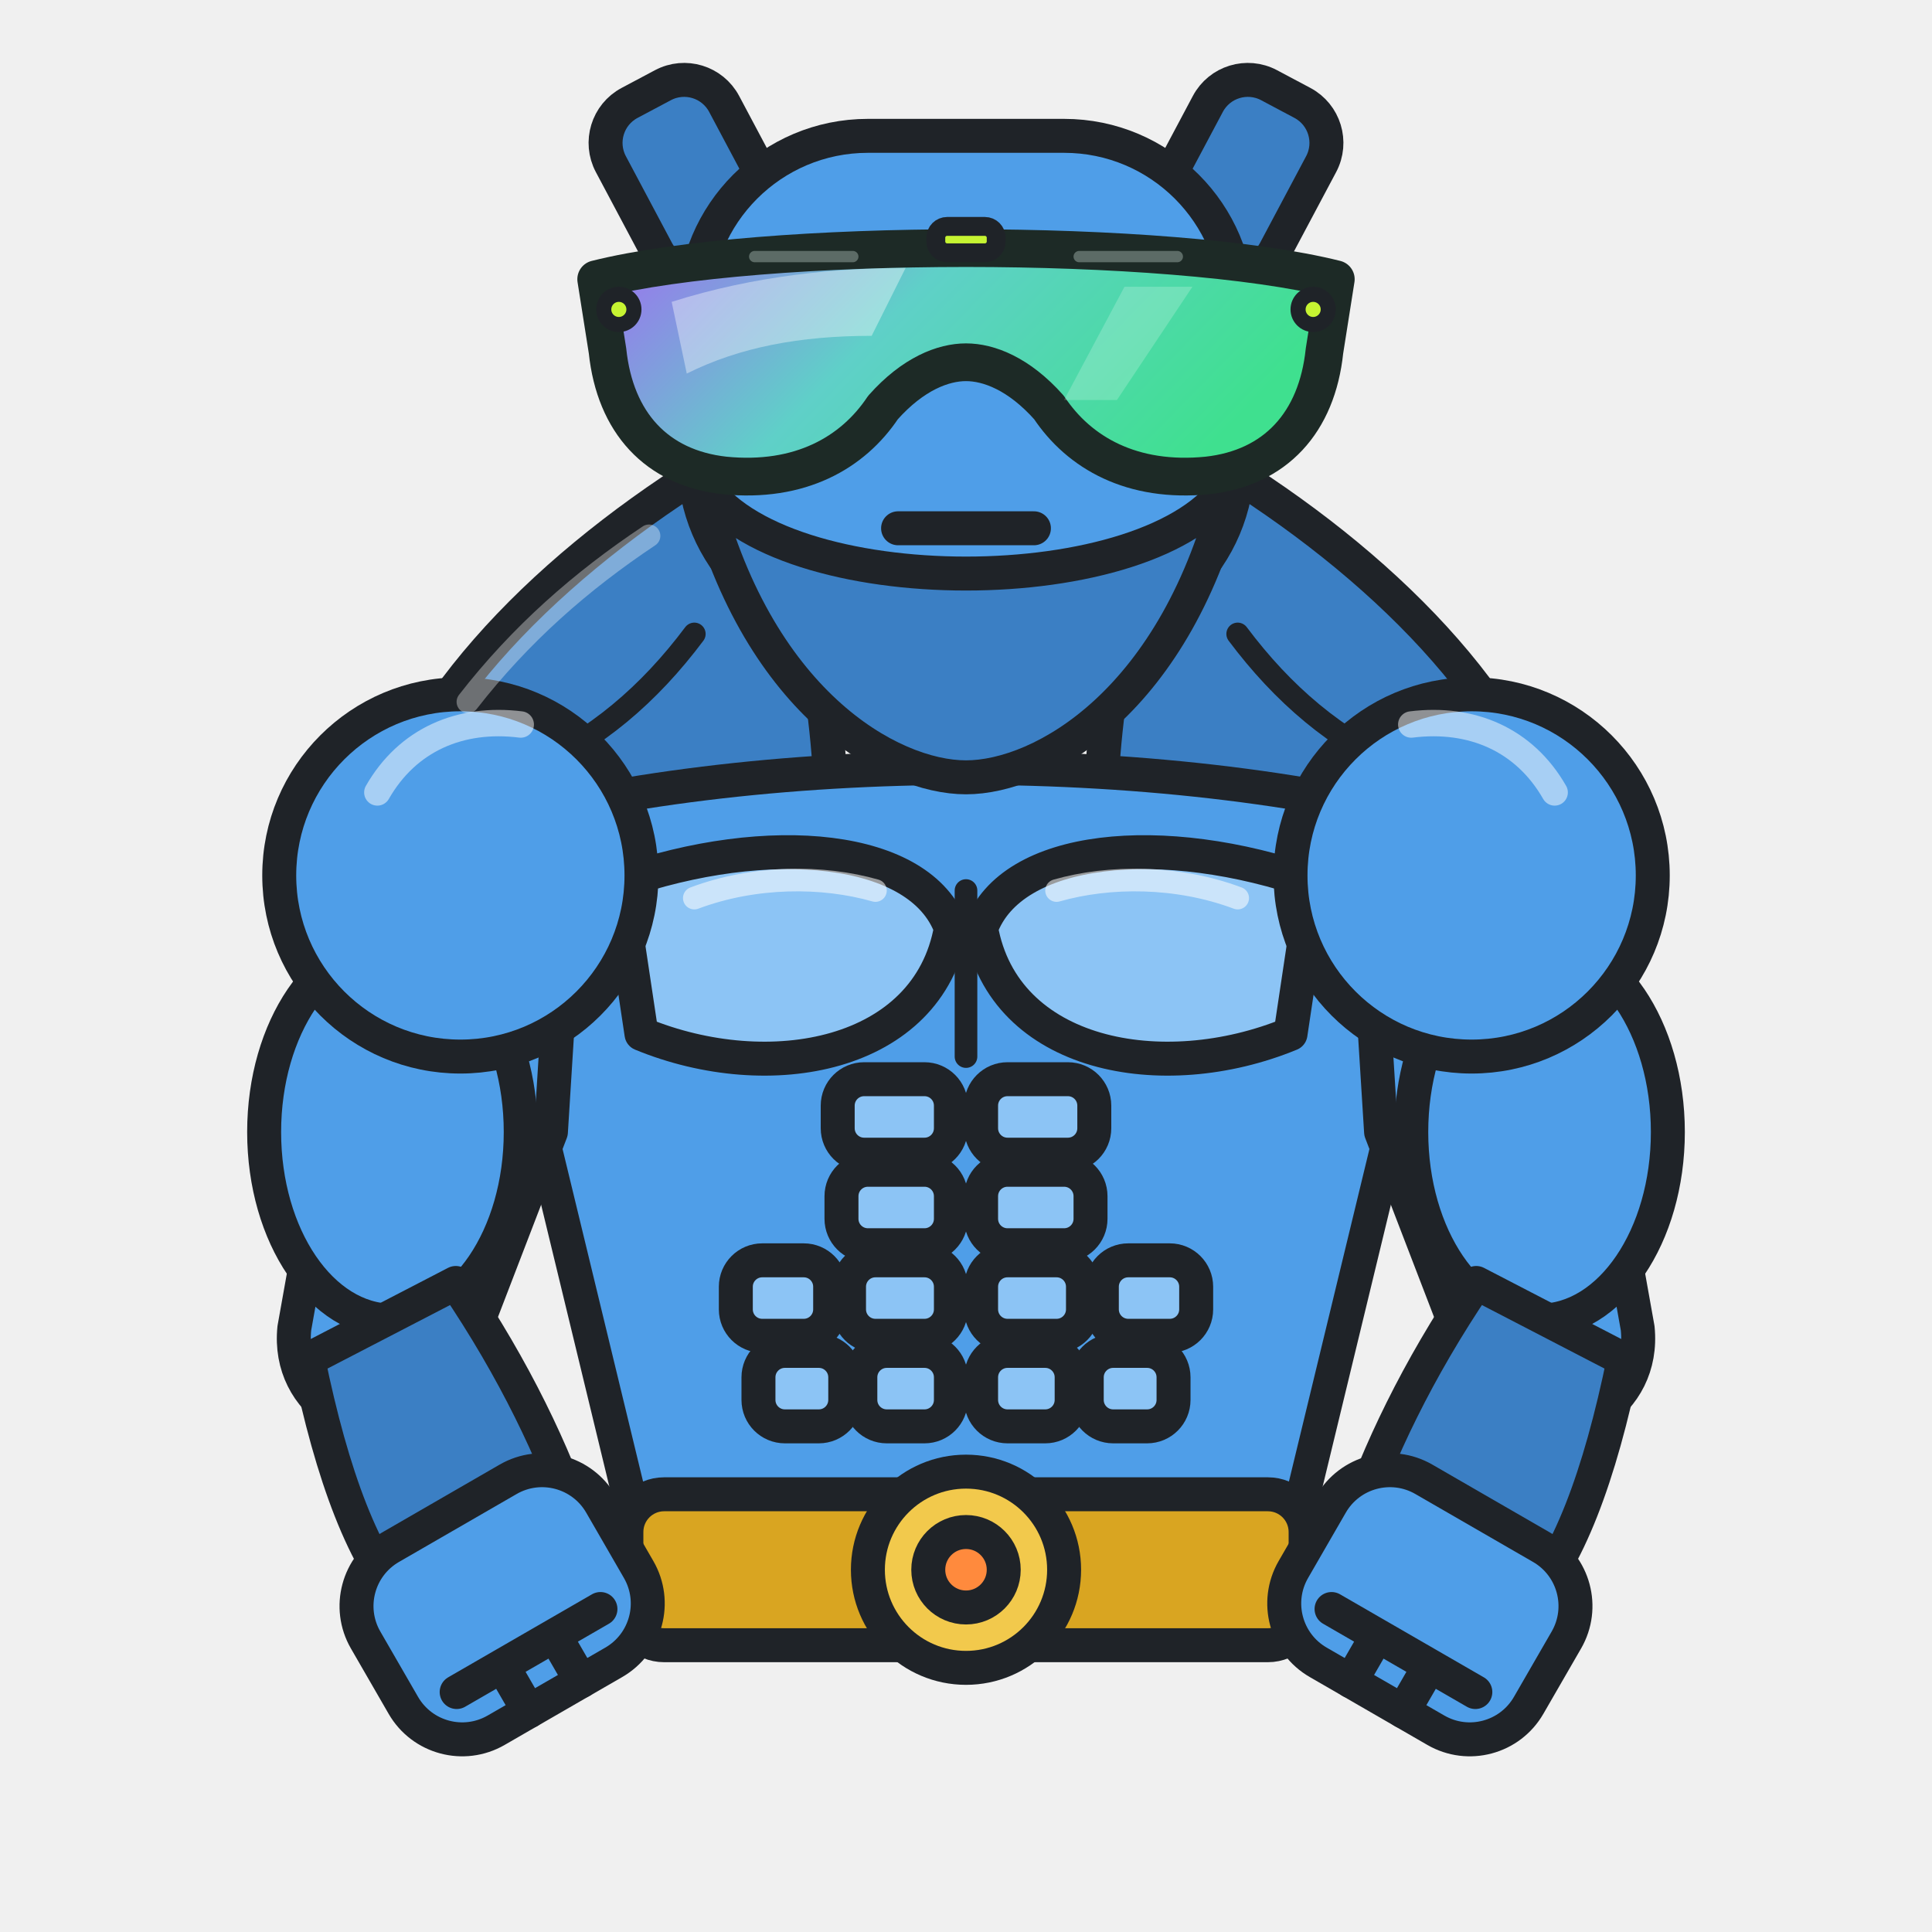
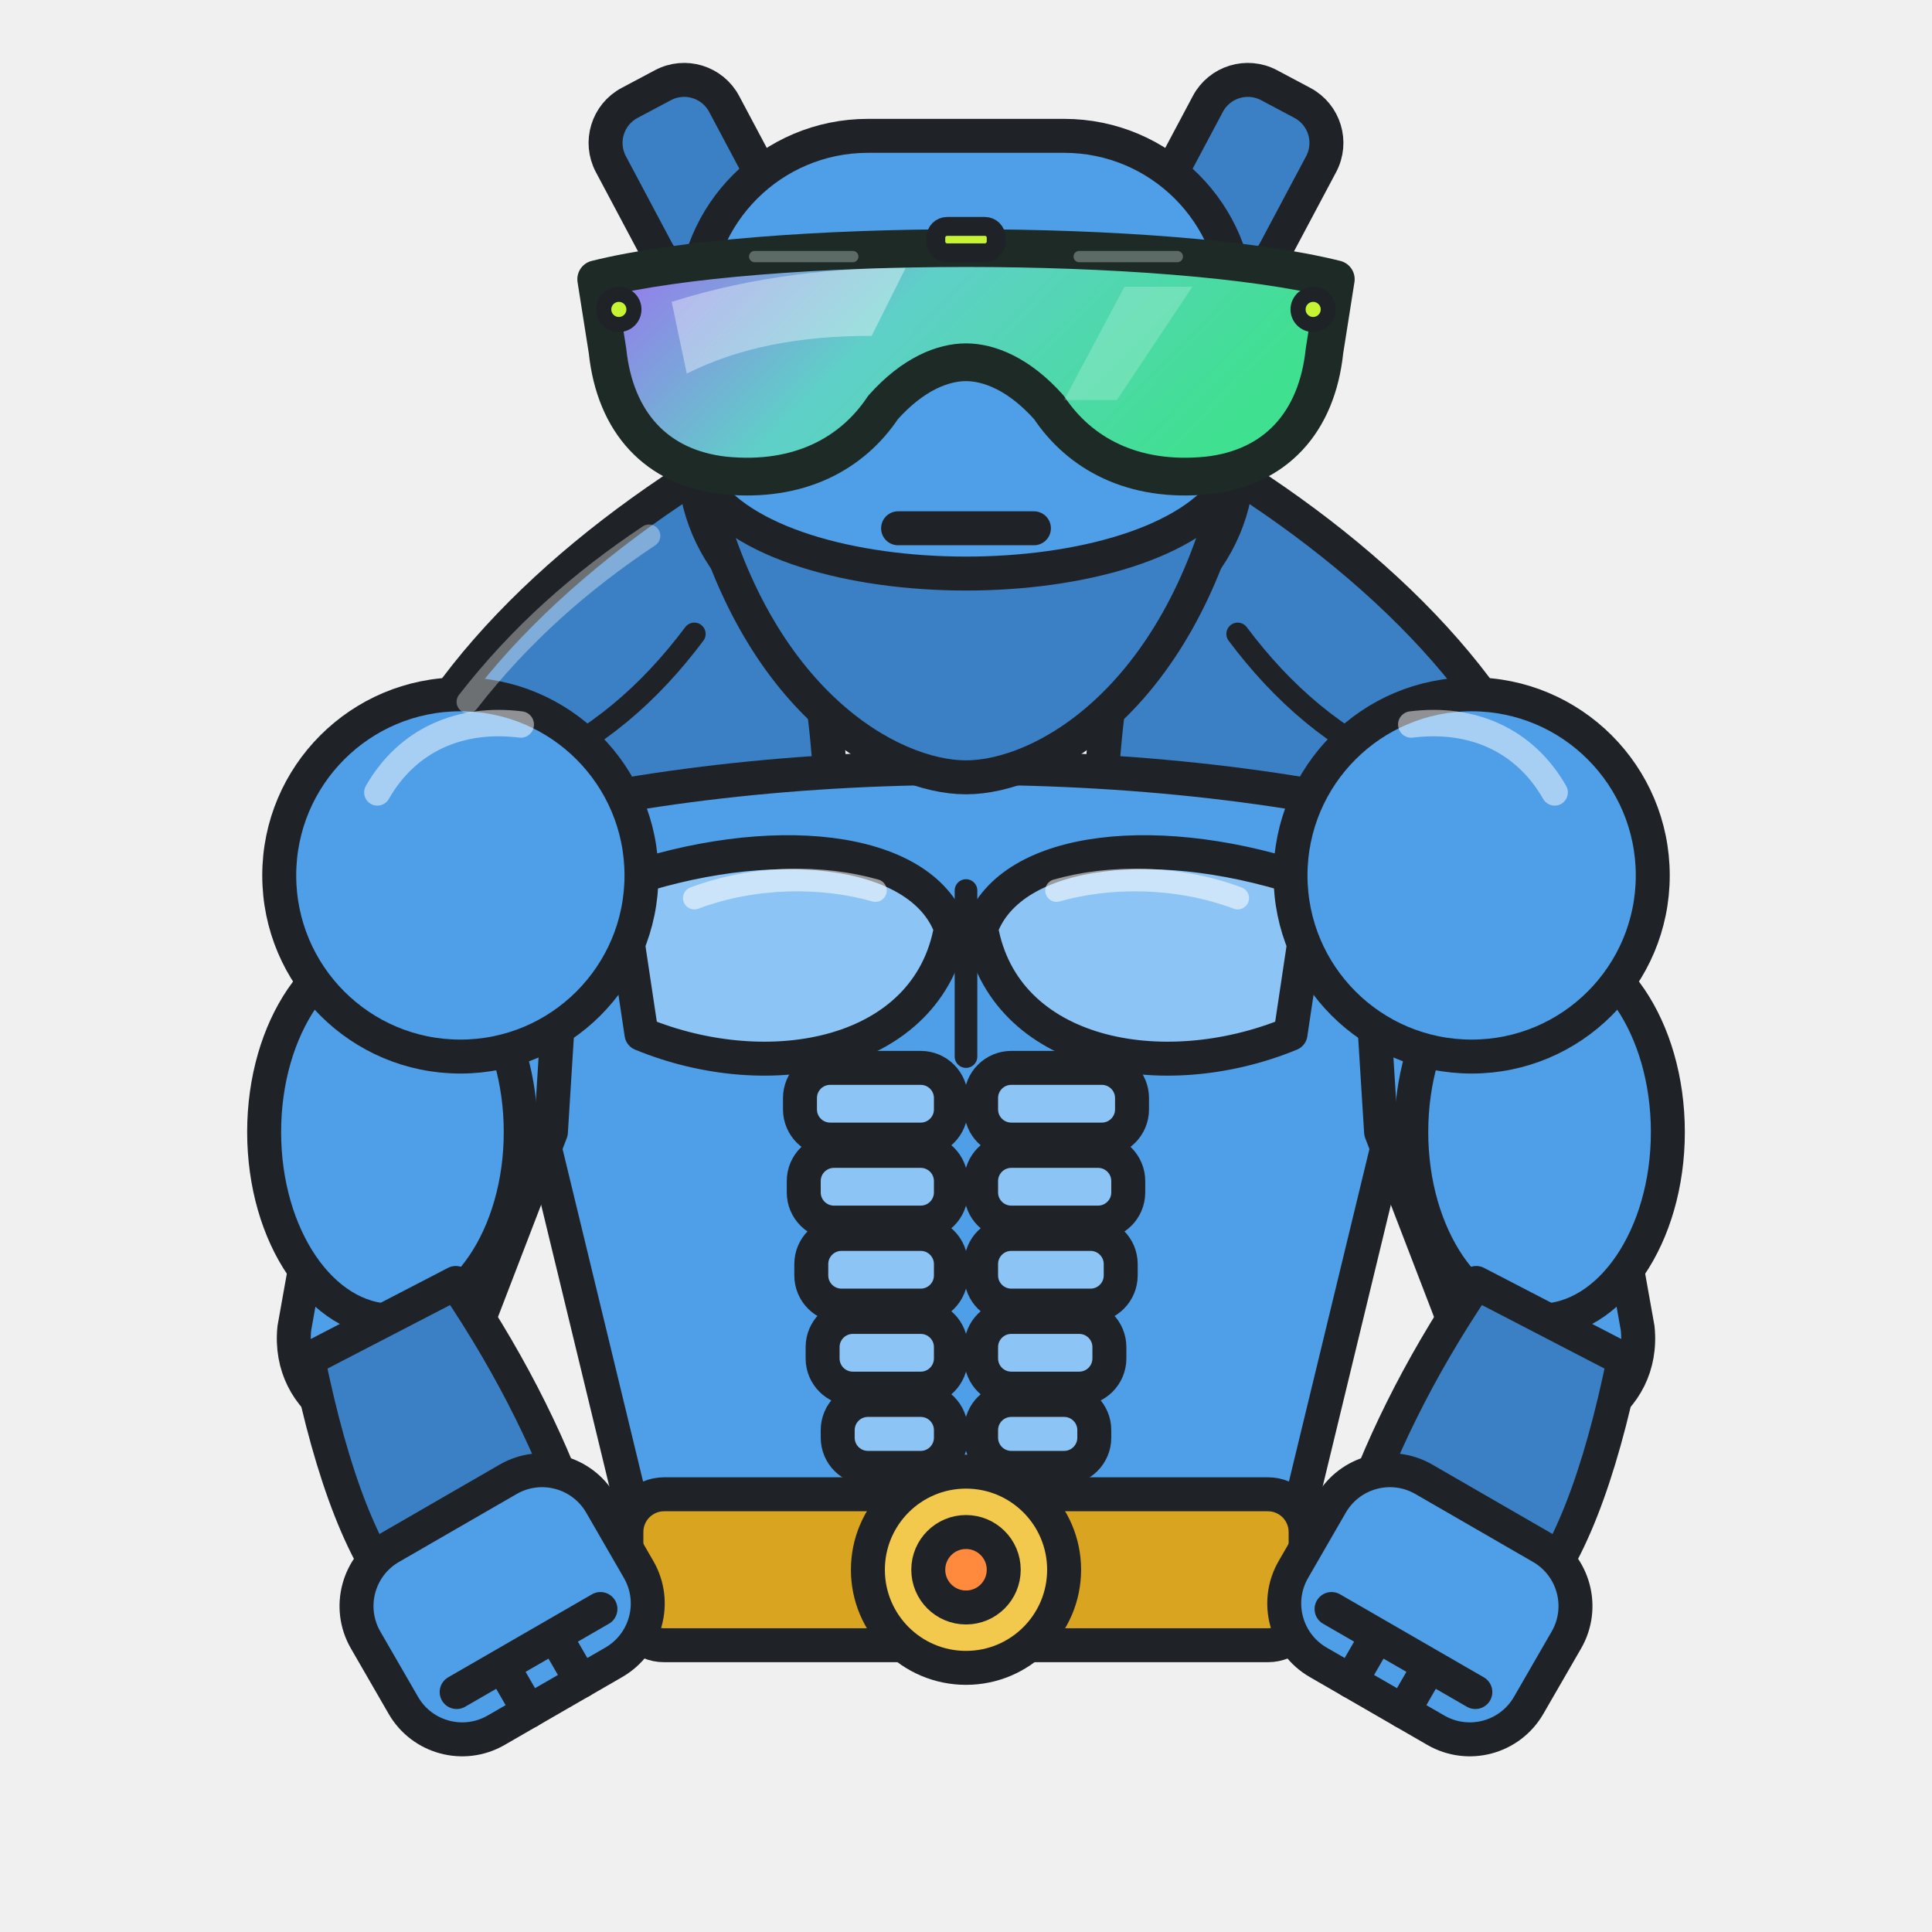
<svg xmlns="http://www.w3.org/2000/svg" width="512" height="512" viewBox="0 0 512 512" role="img" aria-label="Hyperdot mascot: a muscular robot in wraparound sports sunglasses, chin up, fists down">
  <defs>
    <linearGradient id="prizm" x1="0" y1="0" x2="1" y2="0.3">
      <stop offset="0" stop-color="#a06cf2" />
      <stop offset="0.45" stop-color="#5fd0c8" />
      <stop offset="1" stop-color="#3fe08f" />
    </linearGradient>
  </defs>
  <g stroke="#1f2328" stroke-width="9" stroke-linejoin="round" stroke-linecap="round">
    <path id="trapL" d="M100 222 C112 182 150 146 194 120 C210 140 218 172 220 206 C186 220 142 226 100 222 Z" fill="#3b7fc4" />
    <path id="trapLine" d="M184 168 C172 184 158 196 140 204" fill="none" stroke-width="6" />
    <use href="#trapL" transform="translate(512 0) scale(-1 1)" />
    <use href="#trapLine" transform="translate(512 0) scale(-1 1)" />
    <path d="M124 220 C200 198 312 198 388 220 L342 410 C292 432 220 432 170 410 Z" fill="#4f9ee8" />
    <path d="M164 234 C204 220 244 224 252 246 C246 280 204 288 170 274 Z" fill="#8cc4f5" />
    <path d="M348 234 C308 220 268 224 260 246 C266 280 308 288 342 274 Z" fill="#8cc4f5" />
    <path d="M256 236 V280" fill="none" stroke-width="6" />
-     <rect x="195" y="334" width="25" height="20" rx="7" fill="#8cc4f5" />
-     <rect x="201" y="358" width="23" height="20" rx="7" fill="#8cc4f5" />
-     <rect x="292" y="334" width="25" height="20" rx="7" fill="#8cc4f5" />
-     <rect x="288" y="358" width="23" height="20" rx="7" fill="#8cc4f5" />
-     <rect x="222" y="286" width="30" height="20" rx="7" fill="#8cc4f5" />
-     <rect x="260" y="286" width="30" height="20" rx="7" fill="#8cc4f5" />
-     <rect x="223" y="310" width="29" height="20" rx="7" fill="#8cc4f5" />
-     <rect x="260" y="310" width="29" height="20" rx="7" fill="#8cc4f5" />
-     <rect x="225" y="334" width="27" height="20" rx="7" fill="#8cc4f5" />
-     <rect x="260" y="334" width="27" height="20" rx="7" fill="#8cc4f5" />
-     <rect x="228" y="358" width="24" height="20" rx="7" fill="#8cc4f5" />
-     <rect x="260" y="358" width="24" height="20" rx="7" fill="#8cc4f5" />
+     <rect x="212" y="283" width="40" height="19" rx="8" fill="#8cc4f5" />
+     <rect x="260" y="283" width="40" height="19" rx="8" fill="#8cc4f5" />
+     <rect x="213" y="305" width="39" height="19" rx="8" fill="#8cc4f5" />
+     <rect x="260" y="305" width="39" height="19" rx="8" fill="#8cc4f5" />
+     <rect x="215" y="327" width="37" height="19" rx="8" fill="#8cc4f5" />
+     <rect x="260" y="327" width="37" height="19" rx="8" fill="#8cc4f5" />
+     <rect x="218" y="349" width="34" height="19" rx="8" fill="#8cc4f5" />
+     <rect x="260" y="349" width="34" height="19" rx="8" fill="#8cc4f5" />
+     <rect x="222" y="371" width="30" height="18" rx="8" fill="#8cc4f5" />
+     <rect x="260" y="371" width="30" height="18" rx="8" fill="#8cc4f5" />
    <rect x="166" y="396" width="180" height="40" rx="10" fill="#d9a521" />
    <circle cx="256" cy="416" r="26" fill="#f2c94c" />
    <circle cx="256" cy="416" r="10" fill="#ff8a3d" />
    <g id="arm">
      <path d="M150 236 C120 236 92 256 88 296 L78 352 C76 372 96 384 116 378 L146 300 Z" fill="#4f9ee8" />
      <ellipse cx="104" cy="300" rx="34" ry="50" fill="#4f9ee8" />
      <g transform="rotate(-30 100 352)">
        <path d="M80 350 C70 380 66 404 70 420 L120 424 C124 404 126 380 124 352 Z" fill="#3b7fc4" />
        <rect x="56" y="404" width="72" height="56" rx="18" fill="#4f9ee8" />
        <path d="M70 446 H114 M84 446 V460 M100 446 V460" fill="none" />
      </g>
      <circle cx="122" cy="232" r="48" fill="#4f9ee8" />
    </g>
    <use href="#arm" transform="translate(512 0) scale(-1 1)" />
    <rect x="166" y="22" width="34" height="50" rx="12" fill="#3b7fc4" transform="rotate(-28 183 47)" />
    <rect x="312" y="22" width="34" height="50" rx="12" fill="#3b7fc4" transform="rotate(28 329 47)" />
    <rect x="184" y="36" width="144" height="132" rx="46" fill="#4f9ee8" />
    <path d="M186 128 C200 186 236 206 256 206 C276 206 312 186 326 128 C306 160 206 160 186 128 Z" fill="#3b7fc4" />
    <path d="M238 140 H274" fill="none" stroke-width="9" />
    <path d="M158 74 C202 63 310 63 354 74 L351 93 C349 112 338 124 320 126 C300 128 286 120 278 108 C270 99 262 96 256 96 C250 96 242 99 234 108 C226 120 212 128 192 126 C174 124 163 112 161 93 Z" fill="url(#prizm)" stroke="#1d2a26" stroke-width="10" />
    <rect x="248" y="60" width="16" height="7" rx="3" fill="#c6f432" stroke-width="5" />
    <circle cx="164" cy="82" r="4" fill="#c6f432" stroke-width="4" />
    <circle cx="348" cy="82" r="4" fill="#c6f432" stroke-width="4" />
  </g>
  <path d="M200 68 H226 M286 68 H312" stroke="#5c6b66" stroke-width="3" stroke-linecap="round" />
  <path d="M178 80 C200 73 222 71 240 71 L231 89 C212 89 196 92 182 99 Z" fill="#ffffff" opacity="0.38" />
  <path d="M298 76 L316 76 L296 106 L282 106 Z" fill="#ffffff" opacity="0.2" />
  <path d="M184 238 C200 232 218 232 232 236" fill="none" stroke="#ffffff" stroke-width="6" stroke-linecap="round" opacity="0.55" />
  <path d="M280 236 C294 232 312 232 328 238" fill="none" stroke="#ffffff" stroke-width="6" stroke-linecap="round" opacity="0.55" />
  <path d="M100 210 C108 196 122 190 138 192" fill="none" stroke="#ffffff" stroke-width="7" stroke-linecap="round" opacity="0.5" />
  <path d="M374 192 C390 190 404 196 412 210" fill="none" stroke="#ffffff" stroke-width="7" stroke-linecap="round" opacity="0.5" />
  <path d="M124 186 C138 168 154 154 172 142" fill="none" stroke="#ffffff" stroke-width="6" stroke-linecap="round" opacity="0.35" />
</svg>
